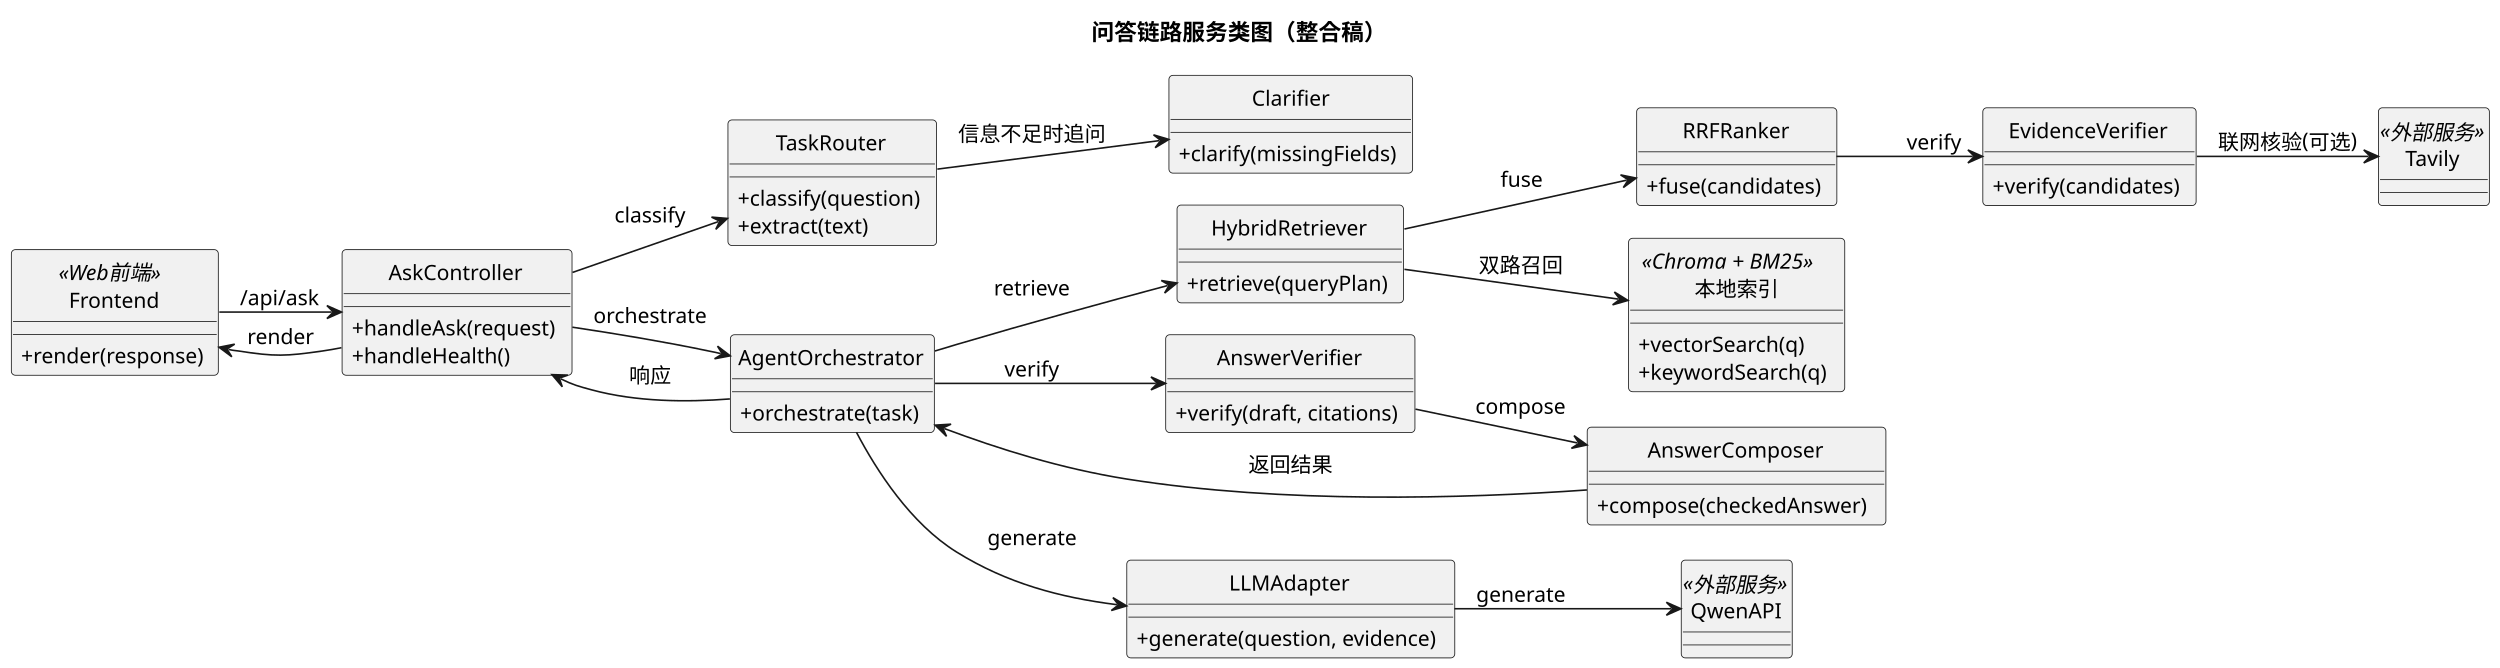
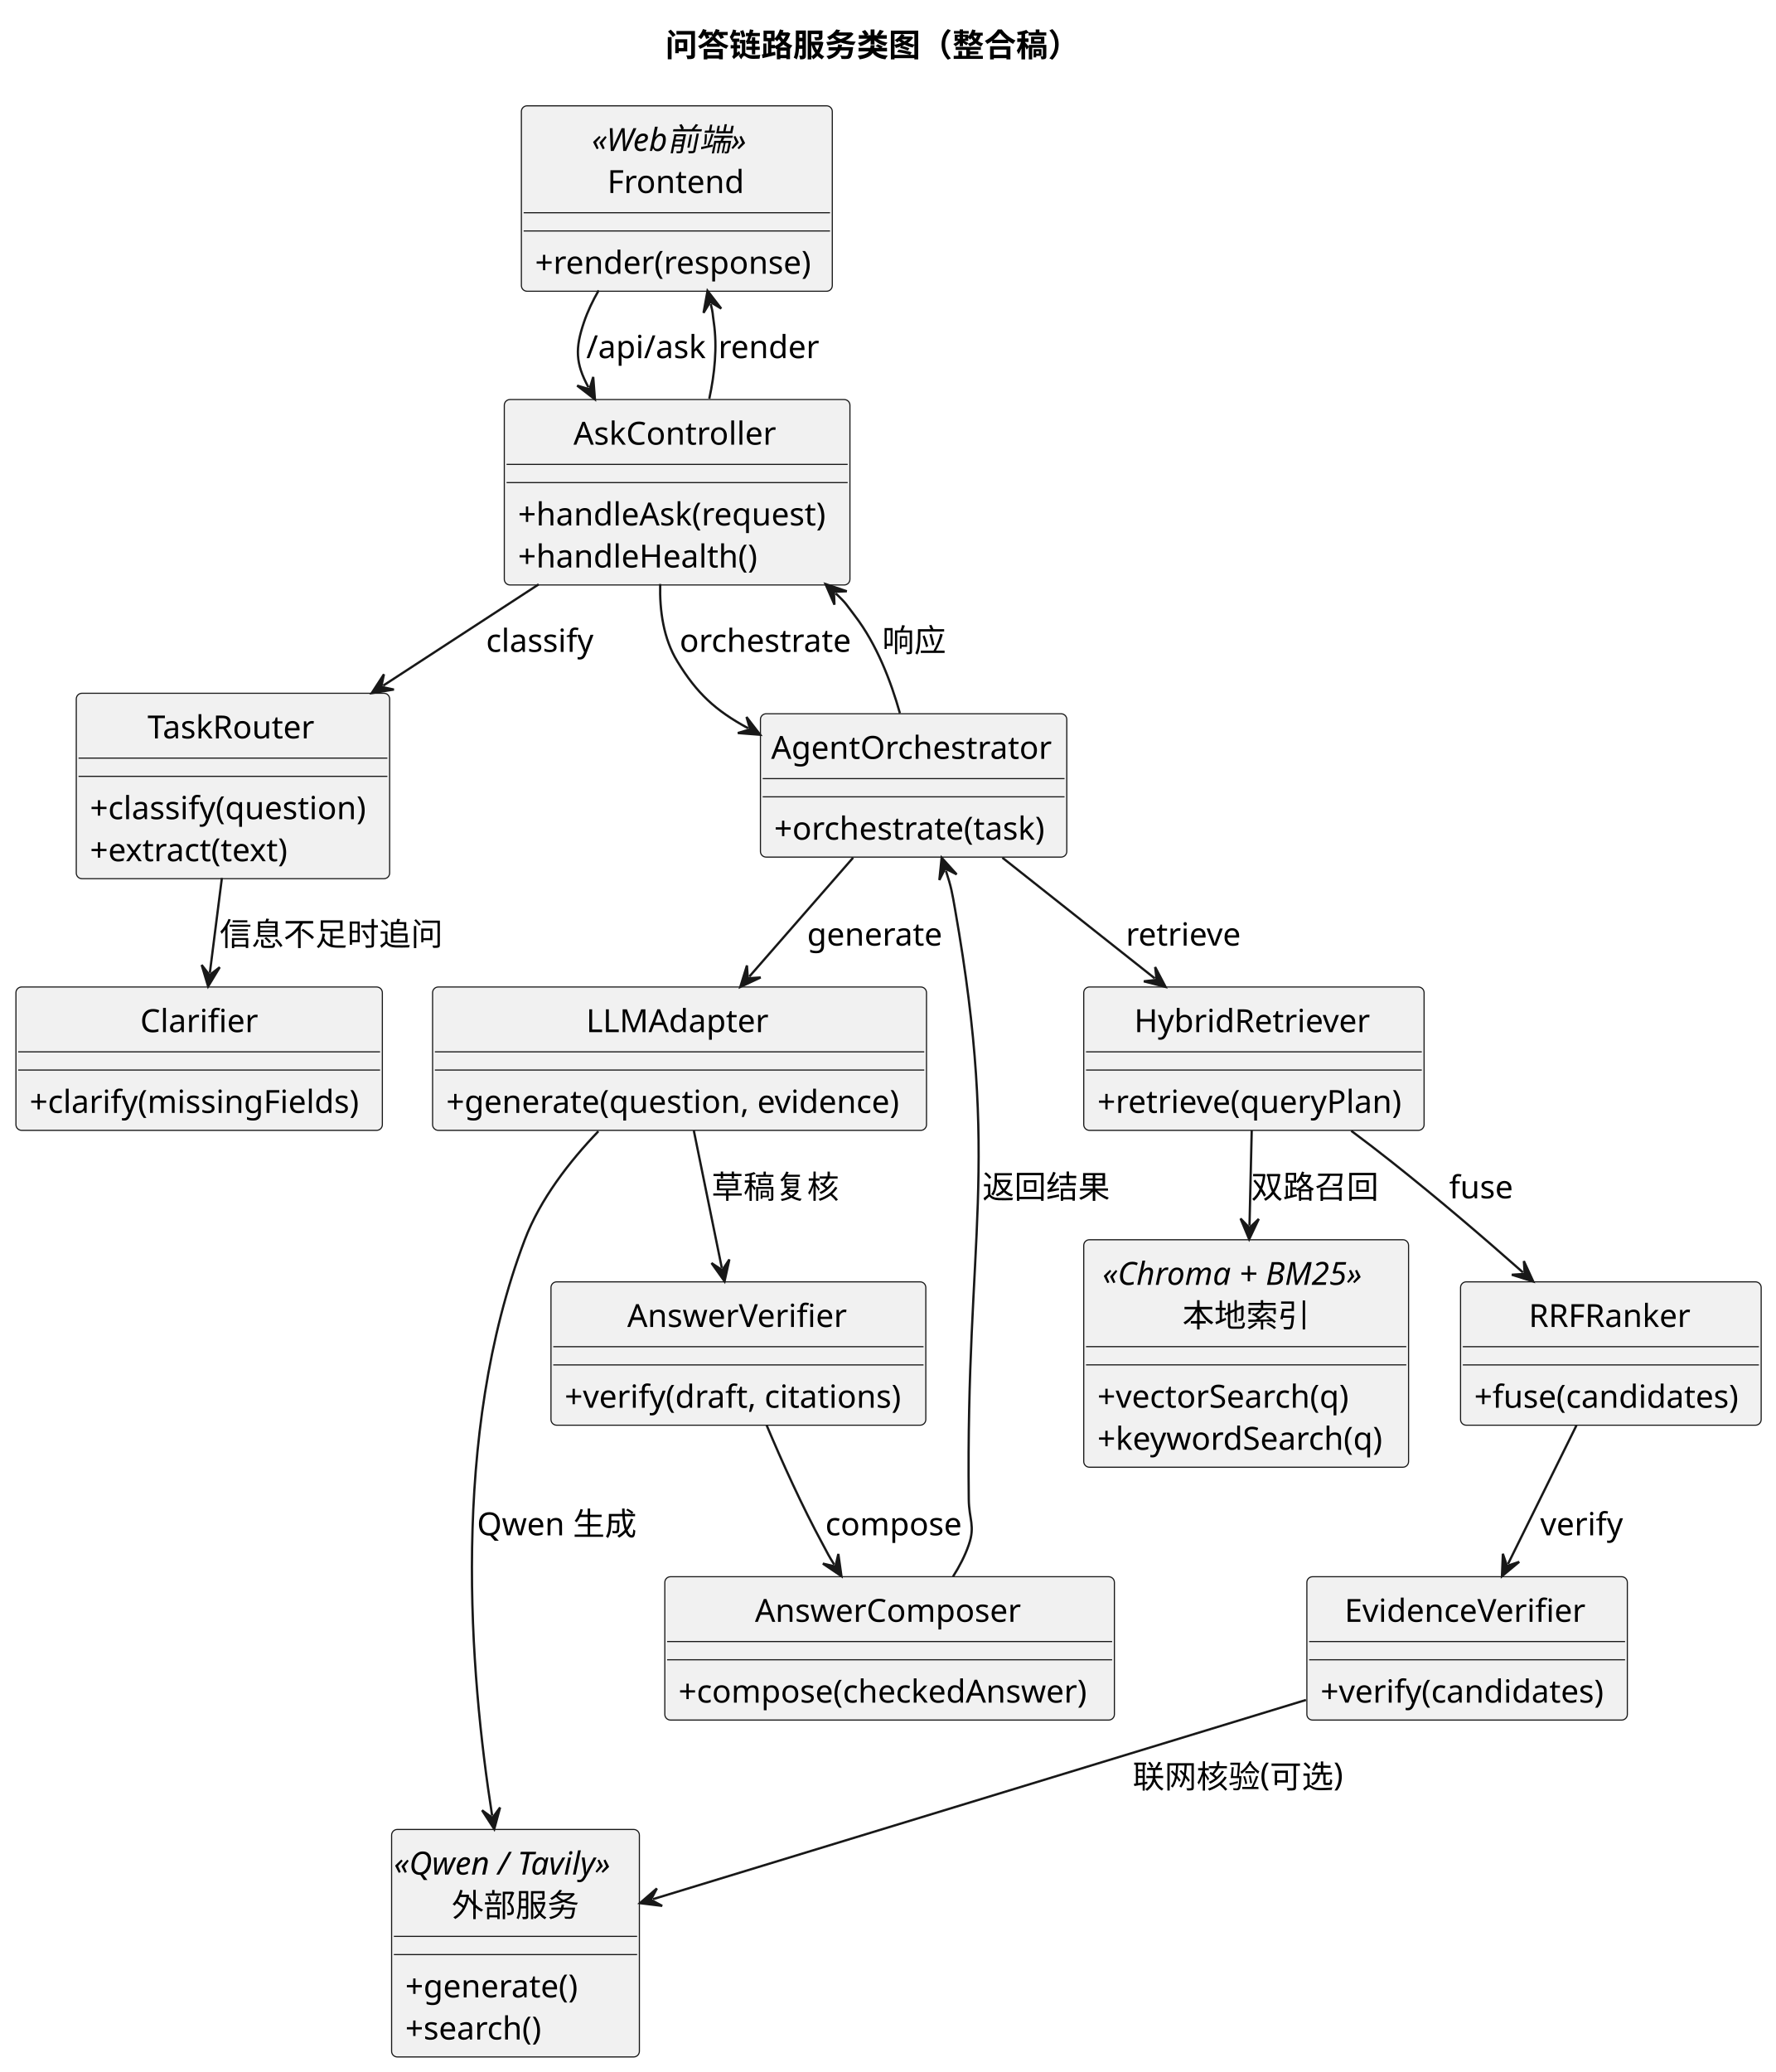
- <svg xmlns="http://www.w3.org/2000/svg" contentStyleType="text/css" height="412px" preserveAspectRatio="none" style="width:1542px;height:412px;background:#FFFFFF;" version="1.1" viewBox="0 0 1542 412" width="1542px" zoomAndPan="magnify">
+ <svg xmlns="http://www.w3.org/2000/svg" contentStyleType="text/css" height="910px" preserveAspectRatio="none" style="width:780px;height:910px;background:#FFFFFF;" version="1.1" viewBox="0 0 780 910" width="780px" zoomAndPan="magnify">
  <defs />
  <g>
-     <text fill="#000000" font-family="Microsoft YaHei" font-size="14" font-weight="bold" lengthAdjust="spacing" textLength="182" x="673.224" y="24.814">问答链路服务类图（整合稿）</text>
+     <text fill="#000000" font-family="Microsoft YaHei" font-size="14" font-weight="bold" lengthAdjust="spacing" textLength="182" x="292.269" y="24.814">问答链路服务类图（整合稿）</text>
    <g id="elem_Frontend">
-       <rect codeLine="10" fill="#F1F1F1" height="77.473" id="Frontend" rx="2.5" ry="2.5" style="stroke:#181818;stroke-width:0.5;" width="127.661" x="7" y="153.977" />
-       <text fill="#000000" font-family="Microsoft YaHei" font-size="13" font-style="italic" lengthAdjust="spacing" textLength="69.355" x="36.153" y="172.733">«Web前端»</text>
-       <text fill="#000000" font-family="Microsoft YaHei" font-size="13" lengthAdjust="spacing" textLength="56.691" x="42.485" y="189.891">Frontend</text>
-       <line style="stroke:#181818;stroke-width:0.5;" x1="8" x2="133.661" y1="198.293" y2="198.293" />
-       <line style="stroke:#181818;stroke-width:0.5;" x1="8" x2="133.661" y1="206.293" y2="206.293" />
-       <text fill="#000000" font-family="Microsoft YaHei" font-size="13" lengthAdjust="spacing" textLength="115.661" x="13" y="224.048">+render(response)</text>
+       <rect codeLine="9" fill="#F1F1F1" height="81.433" id="Frontend" rx="2.5" ry="2.5" style="stroke:#181818;stroke-width:0.5;" width="136.558" x="229" y="46.477" />
+       <text fill="#000000" font-family="Microsoft YaHei" font-size="14" font-style="italic" lengthAdjust="spacing" textLength="74.689" x="259.934" y="66.291">«Web前端»</text>
+       <text fill="#000000" font-family="Microsoft YaHei" font-size="14" lengthAdjust="spacing" textLength="61.052" x="266.753" y="84.769">Frontend</text>
+       <line style="stroke:#181818;stroke-width:0.5;" x1="230" x2="364.558" y1="93.433" y2="93.433" />
+       <line style="stroke:#181818;stroke-width:0.5;" x1="230" x2="364.558" y1="101.433" y2="101.433" />
+       <text fill="#000000" font-family="Microsoft YaHei" font-size="14" lengthAdjust="spacing" textLength="124.558" x="235" y="120.246">+render(response)</text>
    </g>
    <g id="elem_AskController">
-       <rect codeLine="13" fill="#F1F1F1" height="77.473" id="AskController" rx="2.5" ry="2.5" style="stroke:#181818;stroke-width:0.5;" width="141.822" x="211" y="153.977" />
-       <text fill="#000000" font-family="Microsoft YaHei" font-size="13" lengthAdjust="spacing" textLength="84.544" x="239.639" y="172.733">AskController</text>
-       <line style="stroke:#181818;stroke-width:0.5;" x1="212" x2="351.822" y1="181.135" y2="181.135" />
-       <line style="stroke:#181818;stroke-width:0.5;" x1="212" x2="351.822" y1="189.135" y2="189.135" />
-       <text fill="#000000" font-family="Microsoft YaHei" font-size="13" lengthAdjust="spacing" textLength="129.822" x="217" y="206.891">+handleAsk(request)</text>
-       <text fill="#000000" font-family="Microsoft YaHei" font-size="13" lengthAdjust="spacing" textLength="101.601" x="217" y="224.048">+handleHealth()</text>
+       <rect codeLine="12" fill="#F1F1F1" height="81.433" id="AskController" rx="2.5" ry="2.5" style="stroke:#181818;stroke-width:0.5;" width="151.809" x="221.5" y="175.477" />
+       <text fill="#000000" font-family="Microsoft YaHei" font-size="14" lengthAdjust="spacing" textLength="91.048" x="251.88" y="195.291">AskController</text>
+       <line style="stroke:#181818;stroke-width:0.5;" x1="222.5" x2="372.309" y1="203.955" y2="203.955" />
+       <line style="stroke:#181818;stroke-width:0.5;" x1="222.5" x2="372.309" y1="211.955" y2="211.955" />
+       <text fill="#000000" font-family="Microsoft YaHei" font-size="14" lengthAdjust="spacing" textLength="139.809" x="227.5" y="230.769">+handleAsk(request)</text>
+       <text fill="#000000" font-family="Microsoft YaHei" font-size="14" lengthAdjust="spacing" textLength="109.416" x="227.5" y="249.246">+handleHealth()</text>
    </g>
    <g id="elem_TaskRouter">
-       <rect codeLine="17" fill="#F1F1F1" height="77.473" id="TaskRouter" rx="2.5" ry="2.5" style="stroke:#181818;stroke-width:0.5;" width="128.67" x="449" y="73.978" />
-       <text fill="#000000" font-family="Microsoft YaHei" font-size="13" lengthAdjust="spacing" textLength="69.678" x="478.496" y="92.733">TaskRouter</text>
-       <line style="stroke:#181818;stroke-width:0.5;" x1="450" x2="576.67" y1="101.135" y2="101.135" />
-       <line style="stroke:#181818;stroke-width:0.5;" x1="450" x2="576.67" y1="109.135" y2="109.135" />
-       <text fill="#000000" font-family="Microsoft YaHei" font-size="13" lengthAdjust="spacing" textLength="116.67" x="455" y="126.891">+classify(question)</text>
-       <text fill="#000000" font-family="Microsoft YaHei" font-size="13" lengthAdjust="spacing" textLength="84.297" x="455" y="144.048">+extract(text)</text>
+       <rect codeLine="16" fill="#F1F1F1" height="81.433" id="TaskRouter" rx="2.5" ry="2.5" style="stroke:#181818;stroke-width:0.5;" width="137.644" x="33.5" y="304.478" />
+       <text fill="#000000" font-family="Microsoft YaHei" font-size="14" lengthAdjust="spacing" textLength="75.038" x="64.803" y="324.291">TaskRouter</text>
+       <line style="stroke:#181818;stroke-width:0.5;" x1="34.5" x2="170.144" y1="332.955" y2="332.955" />
+       <line style="stroke:#181818;stroke-width:0.5;" x1="34.5" x2="170.144" y1="340.955" y2="340.955" />
+       <text fill="#000000" font-family="Microsoft YaHei" font-size="14" lengthAdjust="spacing" textLength="125.644" x="39.5" y="359.769">+classify(question)</text>
+       <text fill="#000000" font-family="Microsoft YaHei" font-size="14" lengthAdjust="spacing" textLength="90.781" x="39.5" y="378.246">+extract(text)</text>
    </g>
    <g id="elem_Clarifier">
-       <rect codeLine="21" fill="#F1F1F1" height="60.315" id="Clarifier" rx="2.5" ry="2.5" style="stroke:#181818;stroke-width:0.5;" width="150.296" x="721" y="46.477" />
-       <text fill="#000000" font-family="Microsoft YaHei" font-size="13" lengthAdjust="spacing" textLength="48.071" x="772.113" y="65.233">Clarifier</text>
-       <line style="stroke:#181818;stroke-width:0.5;" x1="722" x2="870.296" y1="73.635" y2="73.635" />
-       <line style="stroke:#181818;stroke-width:0.5;" x1="722" x2="870.296" y1="81.635" y2="81.635" />
-       <text fill="#000000" font-family="Microsoft YaHei" font-size="13" lengthAdjust="spacing" textLength="138.296" x="727" y="99.391">+clarify(missingFields)</text>
+       <rect codeLine="20" fill="#F1F1F1" height="62.955" id="Clarifier" rx="2.5" ry="2.5" style="stroke:#181818;stroke-width:0.5;" width="160.935" x="7" y="433.478" />
+       <text fill="#000000" font-family="Microsoft YaHei" font-size="14" lengthAdjust="spacing" textLength="51.769" x="61.583" y="453.291">Clarifier</text>
+       <line style="stroke:#181818;stroke-width:0.5;" x1="8" x2="166.935" y1="461.955" y2="461.955" />
+       <line style="stroke:#181818;stroke-width:0.5;" x1="8" x2="166.935" y1="469.955" y2="469.955" />
+       <text fill="#000000" font-family="Microsoft YaHei" font-size="14" lengthAdjust="spacing" textLength="148.935" x="13" y="488.769">+clarify(missingFields)</text>
    </g>
    <g id="elem_AgentOrchestrator">
-       <rect codeLine="24" fill="#F1F1F1" height="60.315" id="AgentOrchestrator" rx="2.5" ry="2.5" style="stroke:#181818;stroke-width:0.5;" width="125.807" x="450.5" y="206.477" />
-       <text fill="#000000" font-family="Microsoft YaHei" font-size="13" lengthAdjust="spacing" textLength="116.232" x="455.288" y="225.233">AgentOrchestrator</text>
-       <line style="stroke:#181818;stroke-width:0.5;" x1="451.5" x2="575.307" y1="233.635" y2="233.635" />
-       <line style="stroke:#181818;stroke-width:0.5;" x1="451.5" x2="575.307" y1="241.635" y2="241.635" />
-       <text fill="#000000" font-family="Microsoft YaHei" font-size="13" lengthAdjust="spacing" textLength="113.807" x="456.5" y="259.391">+orchestrate(task)</text>
+       <rect codeLine="23" fill="#F1F1F1" height="62.955" id="AgentOrchestrator" rx="2.5" ry="2.5" style="stroke:#181818;stroke-width:0.5;" width="134.561" x="334" y="313.478" />
+       <text fill="#000000" font-family="Microsoft YaHei" font-size="14" lengthAdjust="spacing" textLength="125.173" x="338.694" y="333.291">AgentOrchestrator</text>
+       <line style="stroke:#181818;stroke-width:0.5;" x1="335" x2="467.562" y1="341.955" y2="341.955" />
+       <line style="stroke:#181818;stroke-width:0.5;" x1="335" x2="467.562" y1="349.955" y2="349.955" />
+       <text fill="#000000" font-family="Microsoft YaHei" font-size="14" lengthAdjust="spacing" textLength="122.561" x="340" y="368.769">+orchestrate(task)</text>
    </g>
    <g id="elem_HybridRetriever">
-       <rect codeLine="27" fill="#F1F1F1" height="60.315" id="HybridRetriever" rx="2.5" ry="2.5" style="stroke:#181818;stroke-width:0.5;" width="139.664" x="726" y="126.478" />
-       <text fill="#000000" font-family="Microsoft YaHei" font-size="13" lengthAdjust="spacing" textLength="97.646" x="747.009" y="145.233">HybridRetriever</text>
-       <line style="stroke:#181818;stroke-width:0.5;" x1="727" x2="864.664" y1="153.635" y2="153.635" />
-       <line style="stroke:#181818;stroke-width:0.5;" x1="727" x2="864.664" y1="161.635" y2="161.635" />
-       <text fill="#000000" font-family="Microsoft YaHei" font-size="13" lengthAdjust="spacing" textLength="127.664" x="732" y="179.391">+retrieve(queryPlan)</text>
+       <rect codeLine="26" fill="#F1F1F1" height="62.955" id="HybridRetriever" rx="2.5" ry="2.5" style="stroke:#181818;stroke-width:0.5;" width="149.484" x="476" y="433.478" />
+       <text fill="#000000" font-family="Microsoft YaHei" font-size="14" lengthAdjust="spacing" textLength="105.157" x="498.164" y="453.291">HybridRetriever</text>
+       <line style="stroke:#181818;stroke-width:0.5;" x1="477" x2="624.484" y1="461.955" y2="461.955" />
+       <line style="stroke:#181818;stroke-width:0.5;" x1="477" x2="624.484" y1="469.955" y2="469.955" />
+       <text fill="#000000" font-family="Microsoft YaHei" font-size="14" lengthAdjust="spacing" textLength="137.484" x="482" y="488.769">+retrieve(queryPlan)</text>
    </g>
    <g id="elem_RRFRanker">
-       <rect codeLine="30" fill="#F1F1F1" height="60.315" id="RRFRanker" rx="2.5" ry="2.5" style="stroke:#181818;stroke-width:0.5;" width="123.465" x="1009.5" y="66.478" />
-       <text fill="#000000" font-family="Microsoft YaHei" font-size="13" lengthAdjust="spacing" textLength="66.981" x="1037.742" y="85.233">RRFRanker</text>
-       <line style="stroke:#181818;stroke-width:0.5;" x1="1010.5" x2="1131.965" y1="93.635" y2="93.635" />
-       <line style="stroke:#181818;stroke-width:0.5;" x1="1010.5" x2="1131.965" y1="101.635" y2="101.635" />
-       <text fill="#000000" font-family="Microsoft YaHei" font-size="13" lengthAdjust="spacing" textLength="111.465" x="1015.5" y="119.391">+fuse(candidates)</text>
+       <rect codeLine="29" fill="#F1F1F1" height="62.955" id="RRFRanker" rx="2.5" ry="2.5" style="stroke:#181818;stroke-width:0.5;" width="132.039" x="641.5" y="562.977" />
+       <text fill="#000000" font-family="Microsoft YaHei" font-size="14" lengthAdjust="spacing" textLength="72.133" x="671.453" y="582.791">RRFRanker</text>
+       <line style="stroke:#181818;stroke-width:0.5;" x1="642.5" x2="772.539" y1="591.455" y2="591.455" />
+       <line style="stroke:#181818;stroke-width:0.5;" x1="642.5" x2="772.539" y1="599.455" y2="599.455" />
+       <text fill="#000000" font-family="Microsoft YaHei" font-size="14" lengthAdjust="spacing" textLength="120.039" x="647.5" y="618.269">+fuse(candidates)</text>
    </g>
    <g id="elem_EvidenceVerifier">
-       <rect codeLine="33" fill="#F1F1F1" height="60.315" id="EvidenceVerifier" rx="2.5" ry="2.5" style="stroke:#181818;stroke-width:0.5;" width="131.565" x="1223" y="66.478" />
-       <text fill="#000000" font-family="Microsoft YaHei" font-size="13" lengthAdjust="spacing" textLength="99.925" x="1238.82" y="85.233">EvidenceVerifier</text>
-       <line style="stroke:#181818;stroke-width:0.5;" x1="1224" x2="1353.564" y1="93.635" y2="93.635" />
-       <line style="stroke:#181818;stroke-width:0.5;" x1="1224" x2="1353.564" y1="101.635" y2="101.635" />
-       <text fill="#000000" font-family="Microsoft YaHei" font-size="13" lengthAdjust="spacing" textLength="119.564" x="1229" y="119.391">+verify(candidates)</text>
+       <rect codeLine="32" fill="#F1F1F1" height="62.955" id="EvidenceVerifier" rx="2.5" ry="2.5" style="stroke:#181818;stroke-width:0.5;" width="140.762" x="574" y="692.477" />
+       <text fill="#000000" font-family="Microsoft YaHei" font-size="14" lengthAdjust="spacing" textLength="107.611" x="590.575" y="712.291">EvidenceVerifier</text>
+       <line style="stroke:#181818;stroke-width:0.5;" x1="575" x2="713.762" y1="720.955" y2="720.955" />
+       <line style="stroke:#181818;stroke-width:0.5;" x1="575" x2="713.762" y1="728.955" y2="728.955" />
+       <text fill="#000000" font-family="Microsoft YaHei" font-size="14" lengthAdjust="spacing" textLength="128.762" x="580" y="747.769">+verify(candidates)</text>
    </g>
    <g id="elem_AnswerVerifier">
-       <rect codeLine="36" fill="#F1F1F1" height="60.315" id="AnswerVerifier" rx="2.5" ry="2.5" style="stroke:#181818;stroke-width:0.5;" width="153.731" x="719" y="206.477" />
-       <text fill="#000000" font-family="Microsoft YaHei" font-size="13" lengthAdjust="spacing" textLength="90.676" x="750.527" y="225.233">AnswerVerifier</text>
-       <line style="stroke:#181818;stroke-width:0.5;" x1="720" x2="871.731" y1="233.635" y2="233.635" />
-       <line style="stroke:#181818;stroke-width:0.5;" x1="720" x2="871.731" y1="241.635" y2="241.635" />
-       <text fill="#000000" font-family="Microsoft YaHei" font-size="13" lengthAdjust="spacing" textLength="141.731" x="725" y="259.391">+verify(draft, citations)</text>
+       <rect codeLine="35" fill="#F1F1F1" height="62.955" id="AnswerVerifier" rx="2.5" ry="2.5" style="stroke:#181818;stroke-width:0.5;" width="164.633" x="242" y="562.977" />
+       <text fill="#000000" font-family="Microsoft YaHei" font-size="14" lengthAdjust="spacing" textLength="97.651" x="275.491" y="582.791">AnswerVerifier</text>
+       <line style="stroke:#181818;stroke-width:0.5;" x1="243" x2="405.633" y1="591.455" y2="591.455" />
+       <line style="stroke:#181818;stroke-width:0.5;" x1="243" x2="405.633" y1="599.455" y2="599.455" />
+       <text fill="#000000" font-family="Microsoft YaHei" font-size="14" lengthAdjust="spacing" textLength="152.633" x="248" y="618.269">+verify(draft, citations)</text>
    </g>
    <g id="elem_AnswerComposer">
-       <rect codeLine="39" fill="#F1F1F1" height="60.315" id="AnswerComposer" rx="2.5" ry="2.5" style="stroke:#181818;stroke-width:0.5;" width="184.218" x="979" y="263.478" />
-       <text fill="#000000" font-family="Microsoft YaHei" font-size="13" lengthAdjust="spacing" textLength="109.846" x="1016.186" y="282.233">AnswerComposer</text>
-       <line style="stroke:#181818;stroke-width:0.5;" x1="980" x2="1162.218" y1="290.635" y2="290.635" />
-       <line style="stroke:#181818;stroke-width:0.5;" x1="980" x2="1162.218" y1="298.635" y2="298.635" />
-       <text fill="#000000" font-family="Microsoft YaHei" font-size="13" lengthAdjust="spacing" textLength="172.218" x="985" y="316.391">+compose(checkedAnswer)</text>
+       <rect codeLine="38" fill="#F1F1F1" height="62.955" id="AnswerComposer" rx="2.5" ry="2.5" style="stroke:#181818;stroke-width:0.5;" width="197.466" x="292" y="692.477" />
+       <text fill="#000000" font-family="Microsoft YaHei" font-size="14" lengthAdjust="spacing" textLength="118.296" x="331.585" y="712.291">AnswerComposer</text>
+       <line style="stroke:#181818;stroke-width:0.5;" x1="293" x2="488.466" y1="720.955" y2="720.955" />
+       <line style="stroke:#181818;stroke-width:0.5;" x1="293" x2="488.466" y1="728.955" y2="728.955" />
+       <text fill="#000000" font-family="Microsoft YaHei" font-size="14" lengthAdjust="spacing" textLength="185.466" x="298" y="747.769">+compose(checkedAnswer)</text>
    </g>
    <g id="elem_LLMAdapter">
-       <rect codeLine="42" fill="#F1F1F1" height="60.315" id="LLMAdapter" rx="2.5" ry="2.5" style="stroke:#181818;stroke-width:0.5;" width="202.303" x="695" y="345.478" />
-       <text fill="#000000" font-family="Microsoft YaHei" font-size="13" lengthAdjust="spacing" textLength="76.178" x="758.062" y="364.233">LLMAdapter</text>
-       <line style="stroke:#181818;stroke-width:0.5;" x1="696" x2="896.303" y1="372.635" y2="372.635" />
-       <line style="stroke:#181818;stroke-width:0.5;" x1="696" x2="896.303" y1="380.635" y2="380.635" />
-       <text fill="#000000" font-family="Microsoft YaHei" font-size="13" lengthAdjust="spacing" textLength="190.303" x="701" y="398.391">+generate(question, evidence)</text>
+       <rect codeLine="41" fill="#F1F1F1" height="62.955" id="LLMAdapter" rx="2.5" ry="2.5" style="stroke:#181818;stroke-width:0.5;" width="216.941" x="190" y="433.478" />
+       <text fill="#000000" font-family="Microsoft YaHei" font-size="14" lengthAdjust="spacing" textLength="82.038" x="257.452" y="453.291">LLMAdapter</text>
+       <line style="stroke:#181818;stroke-width:0.5;" x1="191" x2="405.941" y1="461.955" y2="461.955" />
+       <line style="stroke:#181818;stroke-width:0.5;" x1="191" x2="405.941" y1="469.955" y2="469.955" />
+       <text fill="#000000" font-family="Microsoft YaHei" font-size="14" lengthAdjust="spacing" textLength="204.941" x="196" y="488.769">+generate(question, evidence)</text>
    </g>
    <g id="elem_本地索引">
-       <rect codeLine="45" fill="#F1F1F1" height="94.631" id="本地索引" rx="2.5" ry="2.5" style="stroke:#181818;stroke-width:0.5;" width="133.335" x="1004.5" y="146.977" />
-       <text fill="#000000" font-family="Microsoft YaHei" font-size="13" font-style="italic" lengthAdjust="spacing" textLength="117.184" x="1012.576" y="165.733">«Chroma + BM25»</text>
-       <text fill="#000000" font-family="Microsoft YaHei" font-size="13" lengthAdjust="spacing" textLength="52" x="1045.168" y="182.891">本地索引</text>
-       <line style="stroke:#181818;stroke-width:0.5;" x1="1005.5" x2="1136.835" y1="191.293" y2="191.293" />
-       <line style="stroke:#181818;stroke-width:0.5;" x1="1005.5" x2="1136.835" y1="199.293" y2="199.293" />
-       <text fill="#000000" font-family="Microsoft YaHei" font-size="13" lengthAdjust="spacing" textLength="106.983" x="1010.5" y="217.048">+vectorSearch(q)</text>
-       <text fill="#000000" font-family="Microsoft YaHei" font-size="13" lengthAdjust="spacing" textLength="121.335" x="1010.5" y="234.206">+keywordSearch(q)</text>
+       <rect codeLine="44" fill="#F1F1F1" height="99.91" id="本地索引" rx="2.5" ry="2.5" style="stroke:#181818;stroke-width:0.5;" width="142.669" x="476" y="544.477" />
+       <text fill="#000000" font-family="Microsoft YaHei" font-size="14" font-style="italic" lengthAdjust="spacing" textLength="126.198" x="484.235" y="564.291">«Chroma + BM25»</text>
+       <text fill="#000000" font-family="Microsoft YaHei" font-size="14" lengthAdjust="spacing" textLength="56" x="519.335" y="582.769">本地索引</text>
+       <line style="stroke:#181818;stroke-width:0.5;" x1="477" x2="617.669" y1="591.433" y2="591.433" />
+       <line style="stroke:#181818;stroke-width:0.5;" x1="477" x2="617.669" y1="599.433" y2="599.433" />
+       <text fill="#000000" font-family="Microsoft YaHei" font-size="14" lengthAdjust="spacing" textLength="115.213" x="482" y="618.246">+vectorSearch(q)</text>
+       <text fill="#000000" font-family="Microsoft YaHei" font-size="14" lengthAdjust="spacing" textLength="130.669" x="482" y="636.724">+keywordSearch(q)</text>
    </g>
-     <g id="elem_QwenAPI">
-       <rect codeLine="49" fill="#F1F1F1" height="60.315" id="QwenAPI" rx="2.5" ry="2.5" style="stroke:#181818;stroke-width:0.5;" width="68.447" x="1037" y="345.478" />
-       <text fill="#000000" font-family="Microsoft YaHei" font-size="13" font-style="italic" lengthAdjust="spacing" textLength="66.447" x="1038" y="364.233">«外部服务»</text>
-       <text fill="#000000" font-family="Microsoft YaHei" font-size="13" lengthAdjust="spacing" textLength="57.167" x="1042.64" y="381.391">QwenAPI</text>
-       <line style="stroke:#181818;stroke-width:0.5;" x1="1038" x2="1104.447" y1="389.793" y2="389.793" />
-       <line style="stroke:#181818;stroke-width:0.5;" x1="1038" x2="1104.447" y1="397.793" y2="397.793" />
-     </g>
-     <g id="elem_Tavily">
-       <rect codeLine="50" fill="#F1F1F1" height="60.315" id="Tavily" rx="2.5" ry="2.5" style="stroke:#181818;stroke-width:0.5;" width="68.447" x="1467" y="66.478" />
-       <text fill="#000000" font-family="Microsoft YaHei" font-size="13" font-style="italic" lengthAdjust="spacing" textLength="66.447" x="1468" y="85.233">«外部服务»</text>
-       <text fill="#000000" font-family="Microsoft YaHei" font-size="13" lengthAdjust="spacing" textLength="35.261" x="1483.593" y="102.391">Tavily</text>
-       <line style="stroke:#181818;stroke-width:0.5;" x1="1468" x2="1534.447" y1="110.793" y2="110.793" />
-       <line style="stroke:#181818;stroke-width:0.5;" x1="1468" x2="1534.447" y1="118.793" y2="118.793" />
+     <g id="elem_外部服务">
+       <rect codeLine="48" fill="#F1F1F1" height="99.91" id="外部服务" rx="2.5" ry="2.5" style="stroke:#181818;stroke-width:0.5;" width="108.832" x="172" y="803.477" />
+       <text fill="#000000" font-family="Microsoft YaHei" font-size="14" font-style="italic" lengthAdjust="spacing" textLength="106.832" x="173" y="823.291">«Qwen / Tavily»</text>
+       <text fill="#000000" font-family="Microsoft YaHei" font-size="14" lengthAdjust="spacing" textLength="56" x="198.416" y="841.769">外部服务</text>
+       <line style="stroke:#181818;stroke-width:0.5;" x1="173" x2="279.832" y1="850.433" y2="850.433" />
+       <line style="stroke:#181818;stroke-width:0.5;" x1="173" x2="279.832" y1="858.433" y2="858.433" />
+       <text fill="#000000" font-family="Microsoft YaHei" font-size="14" lengthAdjust="spacing" textLength="79.447" x="178" y="877.246">+generate()</text>
+       <text fill="#000000" font-family="Microsoft YaHei" font-size="14" lengthAdjust="spacing" textLength="62.884" x="178" y="895.724">+search()</text>
    </g>
    <g id="link_Frontend_AskController">
-       <path codeLine="52" d="M135.27,192.477 C159.06,192.477 180.25,192.477 204.64,192.477 " fill="none" id="Frontend-to-AskController" style="stroke:#181818;stroke-width:1.0;" />
-       <polygon fill="#181818" points="210.64,192.477,201.64,188.477,205.64,192.477,201.64,196.477,210.64,192.477" style="stroke:#181818;stroke-width:1.0;" />
-       <text fill="#000000" font-family="Microsoft YaHei" font-size="13" lengthAdjust="spacing" textLength="50.337" x="148" y="188.233">/api/ask</text>
+       <path codeLine="53" d="M262.94,127.558 C260.35,132.037 258.12,136.708 256.5,141.477 C252.61,152.968 252.7,159.448 258.45,170.098 " fill="none" id="Frontend-to-AskController" style="stroke:#181818;stroke-width:1.0;" />
+       <polygon fill="#181818" points="261.3,175.377,260.544,165.558,258.925,170.978,253.505,169.358,261.3,175.377" style="stroke:#181818;stroke-width:1.0;" />
+       <text fill="#000000" font-family="Microsoft YaHei" font-size="14" lengthAdjust="spacing" textLength="54.209" x="257.5" y="157.291">/api/ask</text>
    </g>
    <g id="link_AskController_Frontend">
-       <path codeLine="67" d="M210.61,214.458 C206.71,215.248 202.82,215.928 199,216.477 C176.12,219.757 169.83,220.037 147,216.477 C143.08,215.868 144.94,216.418 140.94,215.508 " fill="none" id="AskController-to-Frontend" style="stroke:#181818;stroke-width:1.0;" />
-       <polygon fill="#181818" points="135.09,214.178,142.978,220.074,139.965,215.287,144.753,212.274,135.09,214.178" style="stroke:#181818;stroke-width:1.0;" />
-       <text fill="#000000" font-family="Microsoft YaHei" font-size="13" lengthAdjust="spacing" textLength="41.006" x="152.5" y="212.233">render</text>
+       <path codeLine="68" d="M311.53,175.107 C313.88,164.257 315.11,152.458 313.5,141.477 C312.84,136.968 313.299,138.147 312.179,133.547 " fill="none" id="AskController-to-Frontend" style="stroke:#181818;stroke-width:1.0;" />
+       <polygon fill="#181818" points="310.76,127.718,309.003,137.408,311.943,132.576,316.776,135.516,310.76,127.718" style="stroke:#181818;stroke-width:1.0;" />
+       <text fill="#000000" font-family="Microsoft YaHei" font-size="14" lengthAdjust="spacing" textLength="44.16" x="315.5" y="157.291">render</text>
    </g>
    <g id="link_AskController_TaskRouter">
-       <path codeLine="53" d="M353.1,168.037 C383.55,157.428 413.304,147.051 443.014,136.701 " fill="none" id="AskController-to-TaskRouter" style="stroke:#181818;stroke-width:1.0;" />
-       <polygon fill="#181818" points="448.68,134.727,438.865,133.911,443.958,136.372,441.497,141.466,448.68,134.727" style="stroke:#181818;stroke-width:1.0;" />
-       <text fill="#000000" font-family="Microsoft YaHei" font-size="13" lengthAdjust="spacing" textLength="44.046" x="379" y="137.233">classify</text>
+       <path codeLine="54" d="M236.6,256.637 C213.25,271.848 191.638,285.923 168.298,301.123 " fill="none" id="AskController-to-TaskRouter" style="stroke:#181818;stroke-width:1.0;" />
+       <polygon fill="#181818" points="163.27,304.397,172.995,302.838,167.46,301.669,168.629,296.134,163.27,304.397" style="stroke:#181818;stroke-width:1.0;" />
+       <text fill="#000000" font-family="Microsoft YaHei" font-size="14" lengthAdjust="spacing" textLength="47.435" x="213.5" y="286.291">classify</text>
    </g>
    <g id="link_AskController_AgentOrchestrator">
-       <path codeLine="54" d="M353.04,201.817 C379.47,205.757 409.72,210.757 437,216.477 C441.38,217.398 440.041,217.028 444.571,218.098 " fill="none" id="AskController-to-AgentOrchestrator" style="stroke:#181818;stroke-width:1.0;" />
-       <polygon fill="#181818" points="450.41,219.477,442.57,213.516,445.544,218.328,440.731,221.302,450.41,219.477" style="stroke:#181818;stroke-width:1.0;" />
-       <text fill="#000000" font-family="Microsoft YaHei" font-size="13" lengthAdjust="spacing" textLength="70.357" x="366" y="199.233">orchestrate</text>
+       <path codeLine="55" d="M289.97,256.488 C289.67,268.147 291.39,280.457 297.5,290.478 C306.01,304.428 314.182,312.044 328.612,319.844 " fill="none" id="AskController-to-AgentOrchestrator" style="stroke:#181818;stroke-width:1.0;" />
+       <polygon fill="#181818" points="333.89,322.697,327.875,314.899,329.491,320.32,324.071,321.937,333.89,322.697" style="stroke:#181818;stroke-width:1.0;" />
+       <text fill="#000000" font-family="Microsoft YaHei" font-size="14" lengthAdjust="spacing" textLength="75.769" x="298.5" y="286.291">orchestrate</text>
    </g>
    <g id="link_AgentOrchestrator_AskController">
-       <path codeLine="66" d="M450.2,246.067 C423.54,248.157 392.32,247.887 365,240.477 C356.72,238.238 353.823,237.527 345.853,233.677 " fill="none" id="AgentOrchestrator-to-AskController" style="stroke:#181818;stroke-width:1.0;" />
-       <polygon fill="#181818" points="340.45,231.067,346.814,238.584,344.952,233.242,350.294,231.381,340.45,231.067" style="stroke:#181818;stroke-width:1.0;" />
-       <text fill="#000000" font-family="Microsoft YaHei" font-size="13" lengthAdjust="spacing" textLength="26" x="388" y="236.233">响应</text>
+       <path codeLine="67" d="M395.26,313.248 C391.3,299.188 385.06,282.928 375.5,270.478 C371.7,265.527 371.727,264.929 367.007,260.589 " fill="none" id="AgentOrchestrator-to-AskController" style="stroke:#181818;stroke-width:1.0;" />
+       <polygon fill="#181818" points="362.59,256.527,366.508,265.564,366.271,259.912,371.923,259.675,362.59,256.527" style="stroke:#181818;stroke-width:1.0;" />
+       <text fill="#000000" font-family="Microsoft YaHei" font-size="14" lengthAdjust="spacing" textLength="28" x="387.5" y="286.291">响应</text>
    </g>
    <g id="link_TaskRouter_Clarifier">
-       <path codeLine="55" d="M578.15,104.308 C620.58,98.868 670.549,92.451 714.979,86.751 " fill="none" id="TaskRouter-to-Clarifier" style="stroke:#181818;stroke-width:1.0;" />
-       <polygon fill="#181818" points="720.93,85.987,711.494,83.165,715.971,86.624,712.512,91.1,720.93,85.987" style="stroke:#181818;stroke-width:1.0;" />
-       <text fill="#000000" font-family="Microsoft YaHei" font-size="13" lengthAdjust="spacing" textLength="91" x="591" y="87.233">信息不足时追问</text>
+       <path codeLine="56" d="M97.46,385.598 C95.49,401.127 94.017,412.726 92.167,427.276 " fill="none" id="TaskRouter-to-Clarifier" style="stroke:#181818;stroke-width:1.0;" />
+       <polygon fill="#181818" points="91.41,433.228,96.513,424.804,92.041,428.267,88.577,423.795,91.41,433.228" style="stroke:#181818;stroke-width:1.0;" />
+       <text fill="#000000" font-family="Microsoft YaHei" font-size="14" lengthAdjust="spacing" textLength="98" x="96.5" y="415.291">信息不足时追问</text>
    </g>
    <g id="link_AgentOrchestrator_HybridRetriever">
-       <path codeLine="56" d="M576.65,216.498 C581.16,215.118 585.65,213.768 590,212.477 C635.11,199.148 680.343,186.755 720.203,176.115 " fill="none" id="AgentOrchestrator-to-HybridRetriever" style="stroke:#181818;stroke-width:1.0;" />
-       <polygon fill="#181818" points="726,174.567,716.273,173.024,721.169,175.857,718.336,180.753,726,174.567" style="stroke:#181818;stroke-width:1.0;" />
-       <text fill="#000000" font-family="Microsoft YaHei" font-size="13" lengthAdjust="spacing" textLength="47.182" x="613" y="182.233">retrieve</text>
+       <path codeLine="57" d="M440.26,376.678 C462.33,394.158 485.186,412.253 507.236,429.713 " fill="none" id="AgentOrchestrator-to-HybridRetriever" style="stroke:#181818;stroke-width:1.0;" />
+       <polygon fill="#181818" points="511.94,433.438,507.367,424.715,508.02,430.334,502.401,430.986,511.94,433.438" style="stroke:#181818;stroke-width:1.0;" />
+       <text fill="#000000" font-family="Microsoft YaHei" font-size="14" lengthAdjust="spacing" textLength="50.812" x="494.5" y="415.291">retrieve</text>
    </g>
    <g id="link_HybridRetriever_本地索引">
-       <path codeLine="57" d="M866.24,166.118 C908.58,172.007 956.477,178.681 998.177,184.481 " fill="none" id="HybridRetriever-to-本地索引" style="stroke:#181818;stroke-width:1.0;" />
-       <polygon fill="#181818" points="1004.12,185.308,995.757,180.106,999.168,184.619,994.655,188.03,1004.12,185.308" style="stroke:#181818;stroke-width:1.0;" />
-       <text fill="#000000" font-family="Microsoft YaHei" font-size="13" lengthAdjust="spacing" textLength="52" x="912" y="168.233">双路召回</text>
+       <path codeLine="58" d="M549.78,496.517 C549.45,510.808 549.182,522.189 548.802,538.269 " fill="none" id="HybridRetriever-to-本地索引" style="stroke:#181818;stroke-width:1.0;" />
+       <polygon fill="#181818" points="548.66,544.268,552.871,535.365,548.778,539.269,544.874,535.176,548.66,544.268" style="stroke:#181818;stroke-width:1.0;" />
+       <text fill="#000000" font-family="Microsoft YaHei" font-size="14" lengthAdjust="spacing" textLength="56" x="549.5" y="526.291">双路召回</text>
    </g>
    <g id="link_HybridRetriever_RRFRanker">
-       <path codeLine="58" d="M866.24,141.257 C910.32,131.577 961,120.436 1003.34,111.126 " fill="none" id="HybridRetriever-to-RRFRanker" style="stroke:#181818;stroke-width:1.0;" />
-       <polygon fill="#181818" points="1009.2,109.838,999.551,107.864,1004.317,110.911,1001.269,115.677,1009.2,109.838" style="stroke:#181818;stroke-width:1.0;" />
-       <text fill="#000000" font-family="Microsoft YaHei" font-size="13" lengthAdjust="spacing" textLength="25.911" x="925.5" y="115.233">fuse</text>
+       <path codeLine="59" d="M593.5,496.658 C599.6,501.207 605.75,505.908 611.5,510.478 C632.54,527.197 650.832,542.867 668.922,558.837 " fill="none" id="HybridRetriever-to-RRFRanker" style="stroke:#181818;stroke-width:1.0;" />
+       <polygon fill="#181818" points="673.42,562.808,669.32,553.852,669.672,559.499,664.026,559.85,673.42,562.808" style="stroke:#181818;stroke-width:1.0;" />
+       <text fill="#000000" font-family="Microsoft YaHei" font-size="14" lengthAdjust="spacing" textLength="27.904" x="636.5" y="526.291">fuse</text>
    </g>
    <g id="link_RRFRanker_EvidenceVerifier">
-       <path codeLine="59" d="M1132.74,96.478 C1160.82,96.478 1188.2,96.478 1216.8,96.478 " fill="none" id="RRFRanker-to-EvidenceVerifier" style="stroke:#181818;stroke-width:1.0;" />
-       <polygon fill="#181818" points="1222.8,96.478,1213.8,92.478,1217.8,96.478,1213.8,100.478,1222.8,96.478" style="stroke:#181818;stroke-width:1.0;" />
-       <text fill="#000000" font-family="Microsoft YaHei" font-size="13" lengthAdjust="spacing" textLength="34.011" x="1176" y="92.233">verify</text>
+       <path codeLine="60" d="M692.41,626.018 C682.51,646.058 672.268,666.788 662.347,686.868 " fill="none" id="RRFRanker-to-EvidenceVerifier" style="stroke:#181818;stroke-width:1.0;" />
+       <polygon fill="#181818" points="659.69,692.247,667.263,685.95,661.905,687.765,660.09,682.407,659.69,692.247" style="stroke:#181818;stroke-width:1.0;" />
+       <text fill="#000000" font-family="Microsoft YaHei" font-size="14" lengthAdjust="spacing" textLength="36.627" x="676.5" y="674.291">verify</text>
    </g>
-     <g id="link_EvidenceVerifier_Tavily">
-       <path codeLine="60" d="M1355.01,96.478 C1392.11,96.478 1431.04,96.478 1460.96,96.478 " fill="none" id="EvidenceVerifier-to-Tavily" style="stroke:#181818;stroke-width:1.0;" />
-       <polygon fill="#181818" points="1466.96,96.478,1457.96,92.478,1461.96,96.478,1457.96,100.478,1466.96,96.478" style="stroke:#181818;stroke-width:1.0;" />
-       <text fill="#000000" font-family="Microsoft YaHei" font-size="13" lengthAdjust="spacing" textLength="86.684" x="1368" y="92.233">联网核验(可选)</text>
+     <g id="link_EvidenceVerifier_外部服务">
+       <path codeLine="61" d="M573.59,746.607 C490.9,771.827 361.759,811.216 286.809,834.086 " fill="none" id="EvidenceVerifier-to-外部服务" style="stroke:#181818;stroke-width:1.0;" />
+       <polygon fill="#181818" points="281.07,835.837,290.846,837.037,285.852,834.378,288.511,829.385,281.07,835.837" style="stroke:#181818;stroke-width:1.0;" />
+       <text fill="#000000" font-family="Microsoft YaHei" font-size="14" lengthAdjust="spacing" textLength="93.352" x="497.5" y="785.291">联网核验(可选)</text>
    </g>
    <g id="link_AgentOrchestrator_LLMAdapter">
-       <path codeLine="61" d="M528.24,266.598 C540.82,290.577 561.76,322.928 590,340.478 C621.05,359.767 653.657,368.528 688.927,372.968 " fill="none" id="AgentOrchestrator-to-LLMAdapter" style="stroke:#181818;stroke-width:1.0;" />
-       <polygon fill="#181818" points="694.88,373.717,686.45,368.625,689.919,373.093,685.451,376.562,694.88,373.717" style="stroke:#181818;stroke-width:1.0;" />
-       <text fill="#000000" font-family="Microsoft YaHei" font-size="13" lengthAdjust="spacing" textLength="55.447" x="609" y="336.233">generate</text>
+       <path codeLine="62" d="M374.71,376.678 C359.45,394.158 344.346,411.457 329.106,428.917 " fill="none" id="AgentOrchestrator-to-LLMAdapter" style="stroke:#181818;stroke-width:1.0;" />
+       <polygon fill="#181818" points="325.16,433.438,334.092,429.288,328.448,429.671,328.065,424.027,325.16,433.438" style="stroke:#181818;stroke-width:1.0;" />
+       <text fill="#000000" font-family="Microsoft YaHei" font-size="14" lengthAdjust="spacing" textLength="59.712" x="354.5" y="415.291">generate</text>
    </g>
-     <g id="link_LLMAdapter_QwenAPI">
-       <path codeLine="62" d="M897.1,375.478 C946.26,375.478 996.2,375.478 1030.81,375.478 " fill="none" id="LLMAdapter-to-QwenAPI" style="stroke:#181818;stroke-width:1.0;" />
-       <polygon fill="#181818" points="1036.81,375.478,1027.81,371.478,1031.81,375.478,1027.81,379.478,1036.81,375.478" style="stroke:#181818;stroke-width:1.0;" />
-       <text fill="#000000" font-family="Microsoft YaHei" font-size="13" lengthAdjust="spacing" textLength="55.447" x="910.5" y="371.233">generate</text>
+     <g id="link_LLMAdapter_外部服务">
+       <path codeLine="63" d="M262.82,496.848 C250.12,510.087 237.29,526.617 230.5,544.477 C197.66,630.827 206.393,734.96 216.154,797.409 " fill="none" id="LLMAdapter-to-外部服务" style="stroke:#181818;stroke-width:1.0;" />
+       <polygon fill="#181818" points="217.08,803.337,219.642,793.828,216.308,798.398,211.738,795.063,217.08,803.337" style="stroke:#181818;stroke-width:1.0;" />
+       <text fill="#000000" font-family="Microsoft YaHei" font-size="14" lengthAdjust="spacing" textLength="71.176" x="209.5" y="674.291">Qwen 生成</text>
    </g>
-     <g id="link_AgentOrchestrator_AnswerVerifier">
-       <path codeLine="63" d="M576.75,236.477 C618.72,236.477 668.34,236.477 712.93,236.477 " fill="none" id="AgentOrchestrator-to-AnswerVerifier" style="stroke:#181818;stroke-width:1.0;" />
-       <polygon fill="#181818" points="718.93,236.477,709.93,232.477,713.93,236.477,709.93,240.477,718.93,236.477" style="stroke:#181818;stroke-width:1.0;" />
-       <text fill="#000000" font-family="Microsoft YaHei" font-size="13" lengthAdjust="spacing" textLength="34.011" x="619.5" y="232.233">verify</text>
+     <g id="link_LLMAdapter_AnswerVerifier">
+       <path codeLine="64" d="M304.73,496.517 C308.81,516.558 312.942,536.788 317.033,556.868 " fill="none" id="LLMAdapter-to-AnswerVerifier" style="stroke:#181818;stroke-width:1.0;" />
+       <polygon fill="#181818" points="318.23,562.747,320.353,553.13,317.232,557.848,312.514,554.727,318.23,562.747" style="stroke:#181818;stroke-width:1.0;" />
+       <text fill="#000000" font-family="Microsoft YaHei" font-size="14" lengthAdjust="spacing" textLength="56" x="312.5" y="526.291">草稿复核</text>
    </g>
    <g id="link_AnswerVerifier_AnswerComposer">
-       <path codeLine="64" d="M873.05,252.357 C905.86,259.207 938.647,266.051 972.987,273.221 " fill="none" id="AnswerVerifier-to-AnswerComposer" style="stroke:#181818;stroke-width:1.0;" />
-       <polygon fill="#181818" points="978.86,274.447,970.867,268.692,973.966,273.426,969.232,276.524,978.86,274.447" style="stroke:#181818;stroke-width:1.0;" />
-       <text fill="#000000" font-family="Microsoft YaHei" font-size="13" lengthAdjust="spacing" textLength="56.926" x="910" y="255.233">compose</text>
+       <path codeLine="65" d="M336.74,625.997 C343.46,641.928 352.3,661.567 361.5,678.477 C363.97,683.018 363.576,682.606 366.406,687.146 " fill="none" id="AnswerVerifier-to-AnswerComposer" style="stroke:#181818;stroke-width:1.0;" />
+       <polygon fill="#181818" points="369.58,692.237,368.214,682.484,366.935,687.994,361.425,686.716,369.58,692.237" style="stroke:#181818;stroke-width:1.0;" />
+       <text fill="#000000" font-family="Microsoft YaHei" font-size="14" lengthAdjust="spacing" textLength="61.305" x="362.5" y="674.291">compose</text>
    </g>
    <g id="link_AnswerComposer_AgentOrchestrator">
-       <path codeLine="65" d="M978.82,302.207 C902.49,307.548 790.96,310.767 695,295.478 C654.63,289.048 616.641,277.106 582.401,264.326 " fill="none" id="AnswerComposer-to-AgentOrchestrator" style="stroke:#181818;stroke-width:1.0;" />
-       <polygon fill="#181818" points="576.78,262.228,583.813,269.122,581.464,263.976,586.611,261.627,576.78,262.228" style="stroke:#181818;stroke-width:1.0;" />
-       <text fill="#000000" font-family="Microsoft YaHei" font-size="13" lengthAdjust="spacing" textLength="52" x="770" y="291.233">返回结果</text>
+       <path codeLine="66" d="M418.57,692.438 C421.39,688.008 423.83,683.308 425.5,678.477 C428.41,670.077 425.6,667.367 425.5,658.477 C424.17,543.347 439.42,512.888 419.5,399.478 C418.18,391.947 417.852,389.741 415.452,382.391 " fill="none" id="AnswerComposer-to-AgentOrchestrator" style="stroke:#181818;stroke-width:1.0;" />
+       <polygon fill="#181818" points="413.59,376.688,412.581,386.485,415.142,381.441,420.186,384.001,413.59,376.688" style="stroke:#181818;stroke-width:1.0;" />
+       <text fill="#000000" font-family="Microsoft YaHei" font-size="14" lengthAdjust="spacing" textLength="56" x="431.5" y="526.291">返回结果</text>
    </g>
  </g>
</svg>
